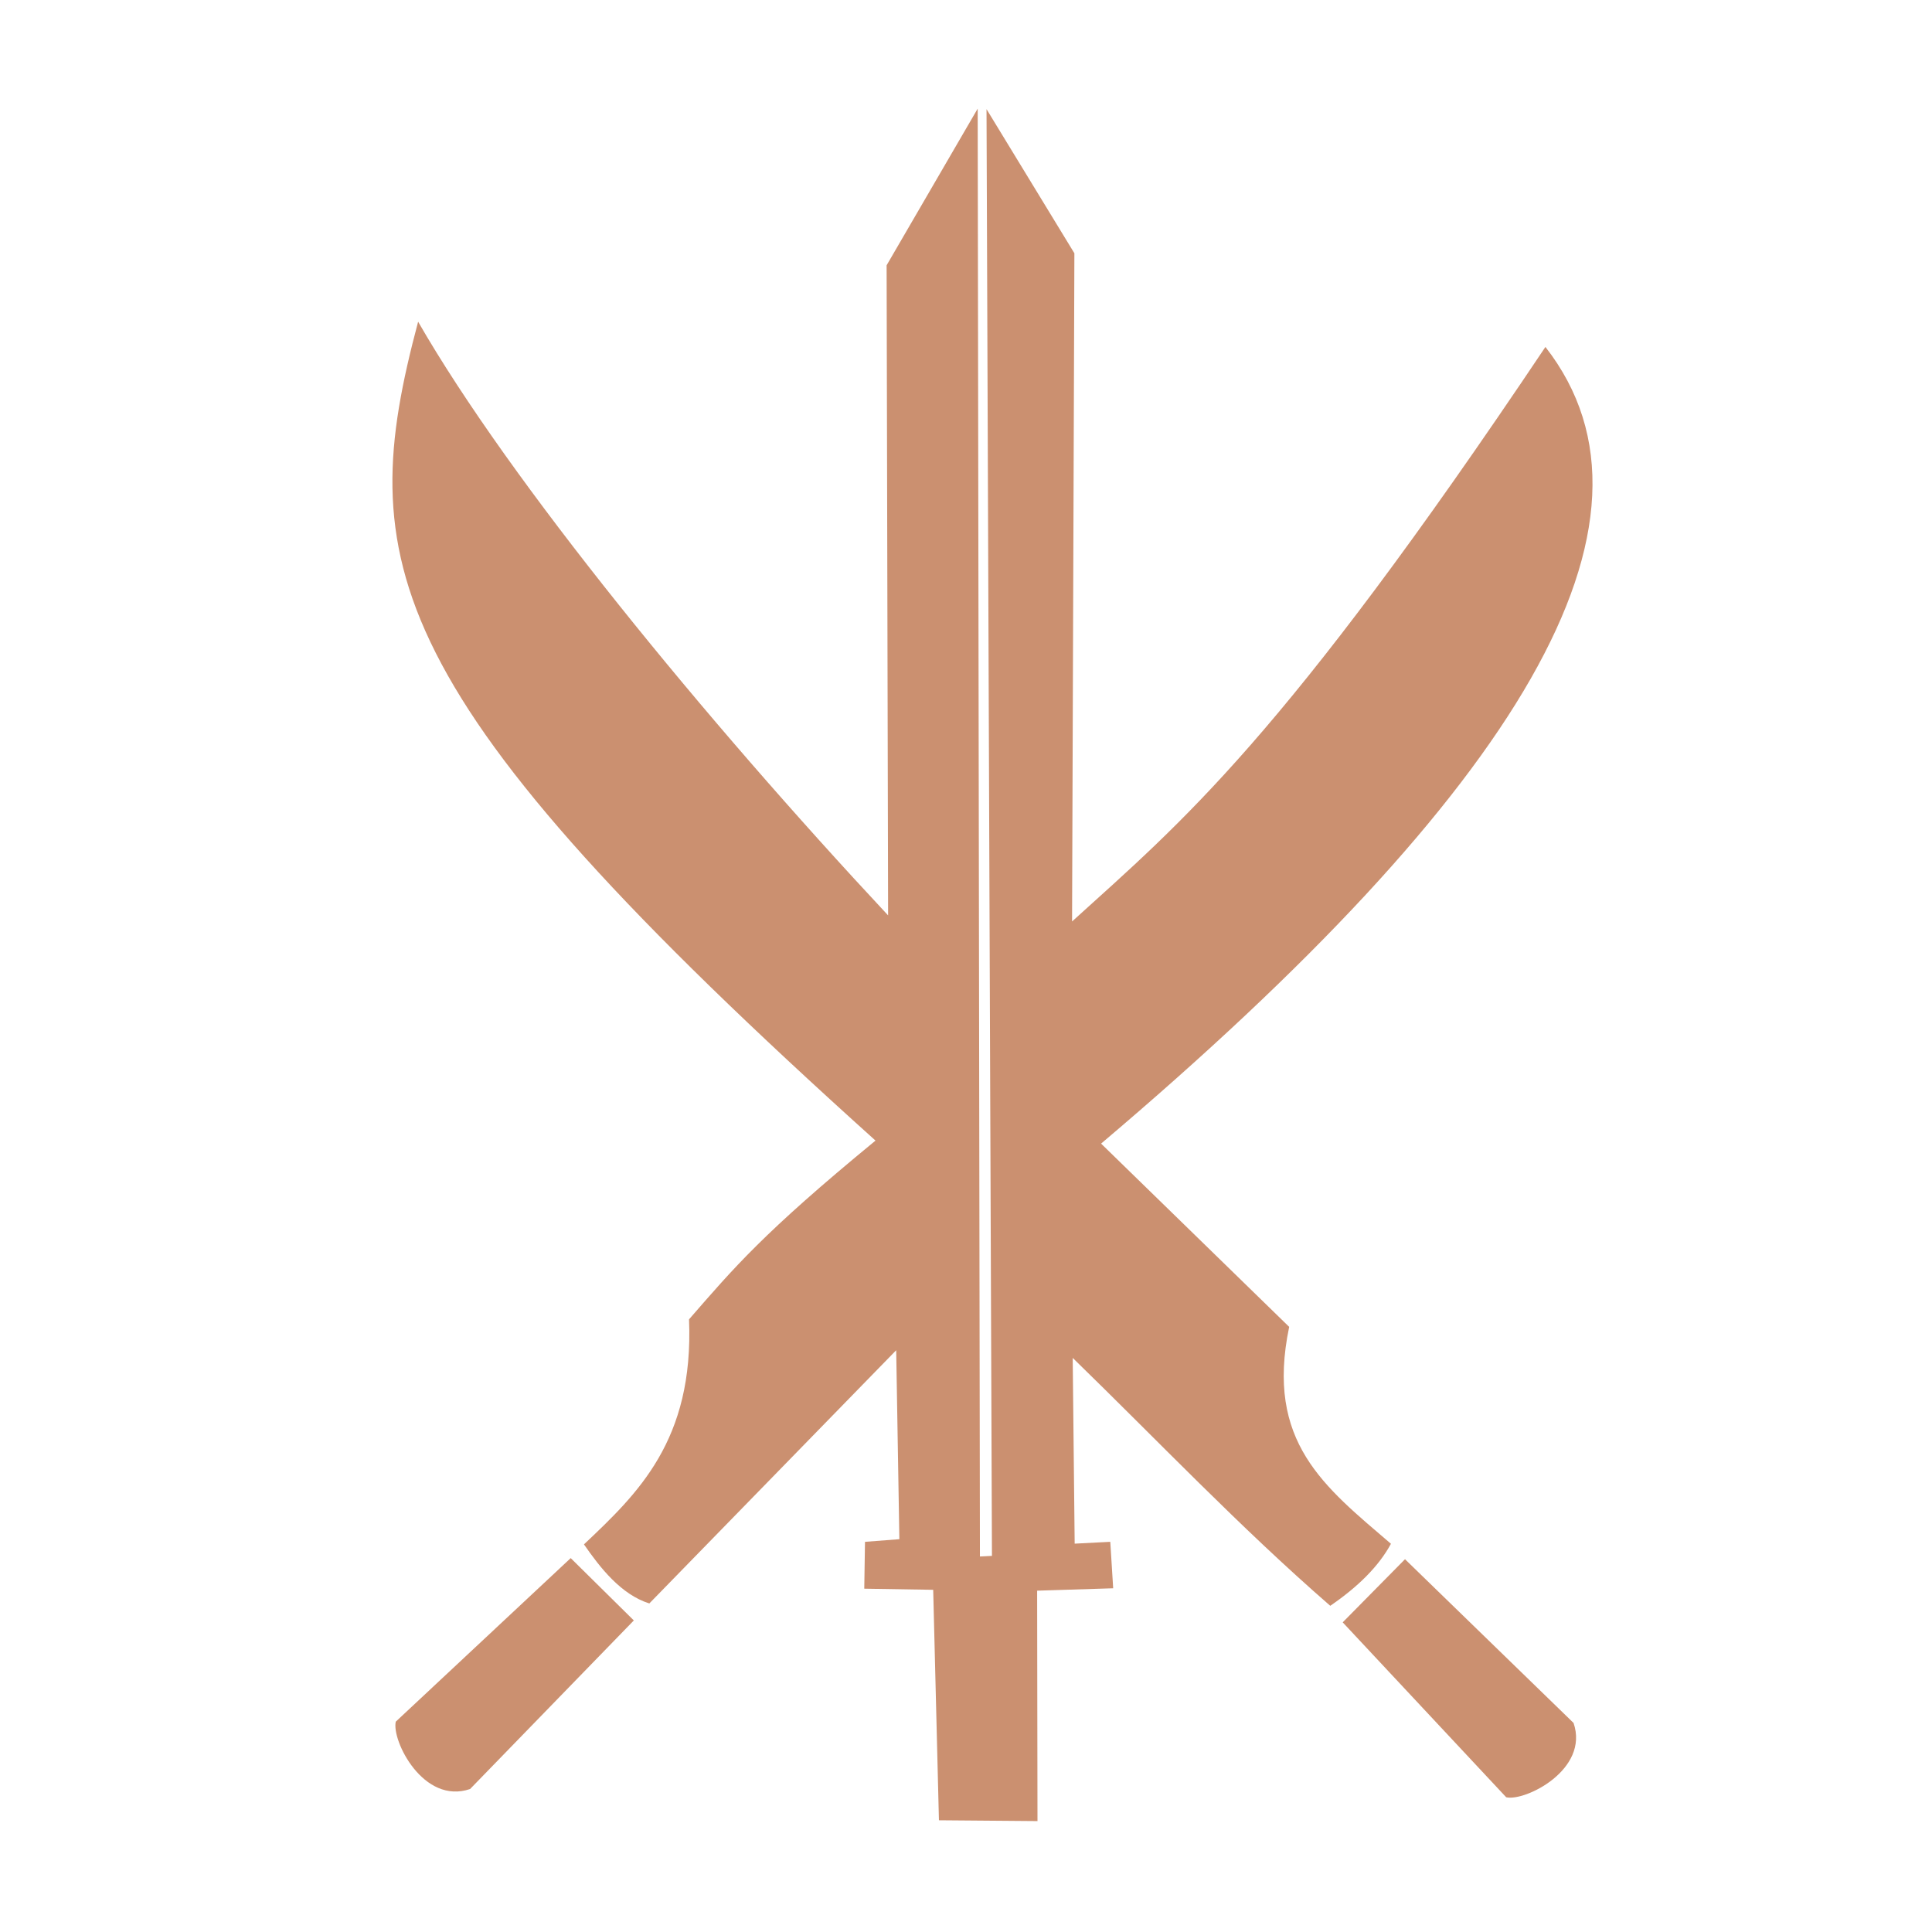
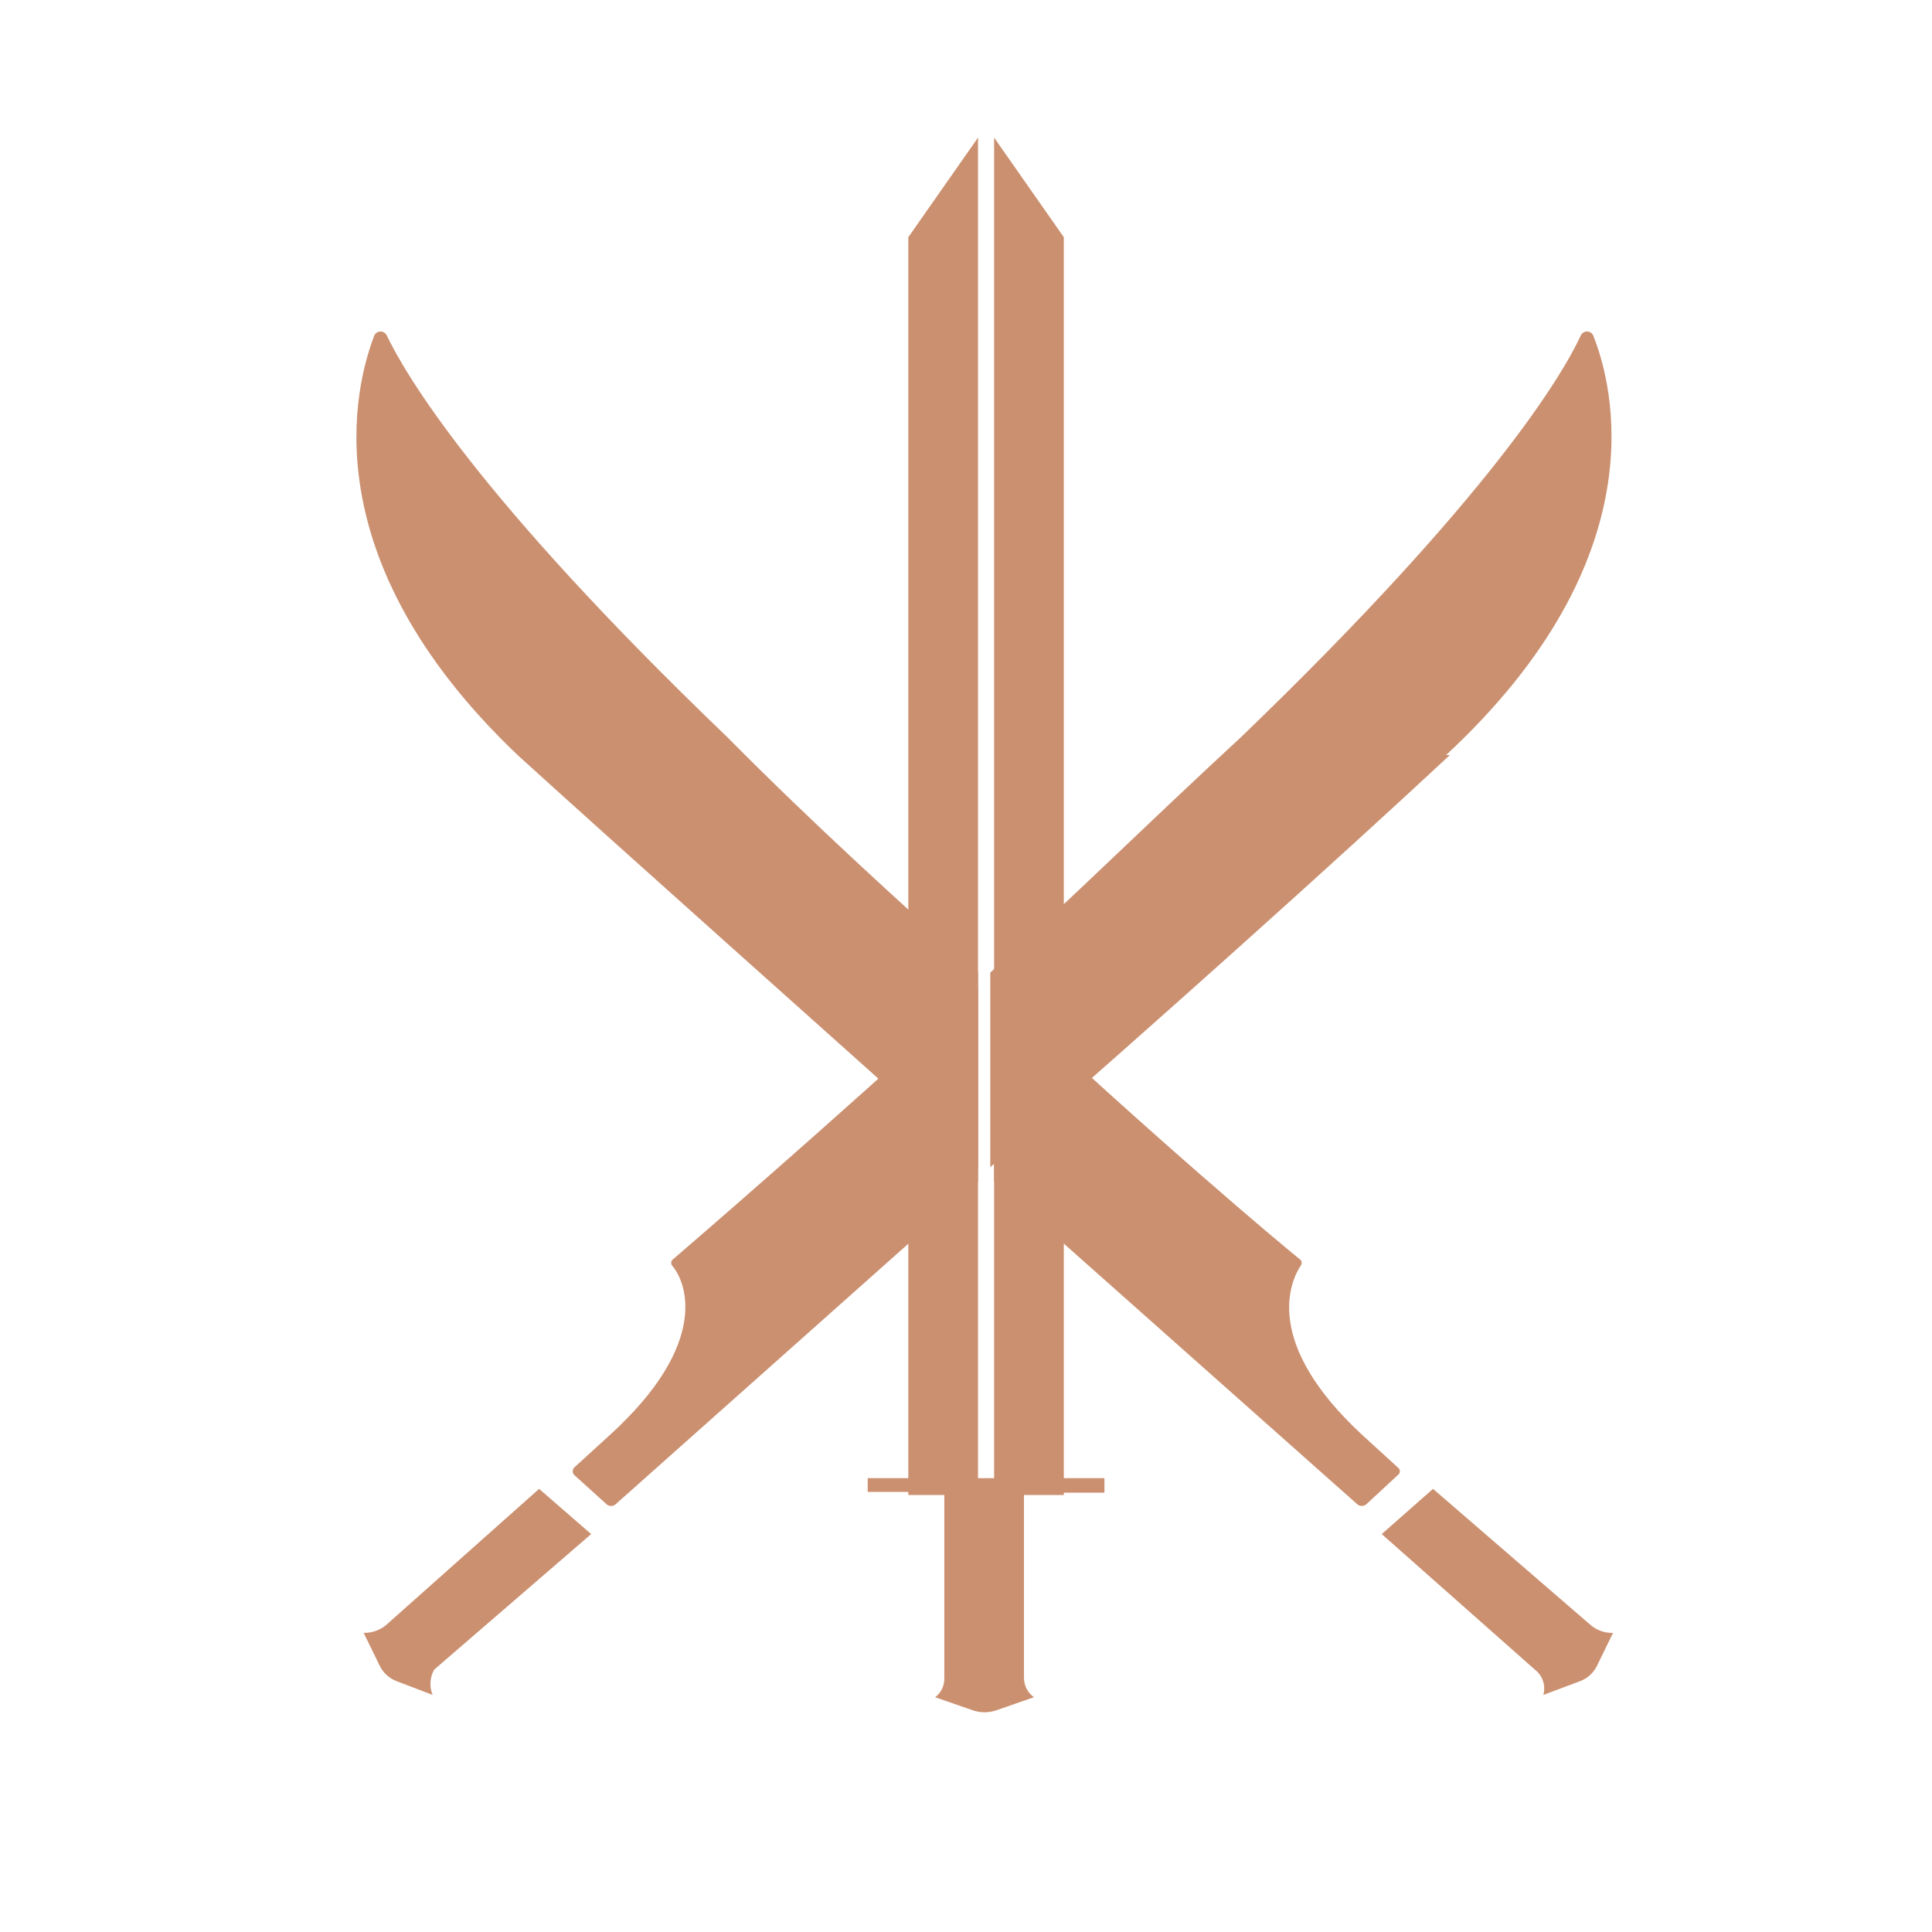
<svg xmlns="http://www.w3.org/2000/svg" width="100mm" height="100mm" viewBox="0 0 100 100" version="1.1" id="svg1643">
  <defs id="defs1640">
    <clipPath clipPathUnits="userSpaceOnUse" id="clipPath568">
      <path d="m 161.725,232.25 h 6.714 v 9 h -6.714 z" id="path566" />
    </clipPath>
+     <clipPath id="clip-path" transform="translate(-0.62 0)">
+       <rect class="cls-1" width="17.67" height="20.69" id="rect4" x="0" y="0" />
+     </clipPath>
  </defs>
  <g id="layer1">
-     <path id="path879" style="fill:#cb9070;fill-opacity:1;stroke:none;stroke-width:0.934px;stroke-linecap:butt;stroke-linejoin:miter;stroke-opacity:1" d="m 50.605,5.622 -4.714,8.11 0.077,33.648 c -9.5,-10.175 -19.57,-22.459 -24.326,-30.728 -3.311,12.437 -2.142,19.16 23.674,42.385 -5.844,4.804 -7.327,6.585 -9.652,9.252 0.257,6.278 -2.676,9.034 -5.438,11.648 0.827,1.196 1.916,2.597 3.383,3.057 l 12.778,-13.106 0.164,9.78 -1.779,0.137 -0.038,2.425 3.568,0.058 0.297,11.929 5.101,0.042 -0.018,-11.926 3.936,-0.124 -0.15,-2.405 -1.843,0.095 -0.102,-9.614 c 4.418,4.295 8.621,8.735 13.331,12.831 1.423,-0.974 2.505,-2.035 3.141,-3.21 -3.44,-2.954 -6.513,-5.26 -5.267,-11.227 L 56.992,59.193 C 78.568,40.929 87.056,27.022 79.991,17.958 66.316,38.372 61.155,42.553 55.49,47.695 l 0.12,-34.586 -4.548,-7.46 0.281,74.883 -0.622,0.032 z M 29.54,80.647 20.485,89.113 c -0.223,0.983 1.433,4.312 3.847,3.486 l 8.475,-8.725 z m 43.183,0.058 -3.225,3.267 8.464,9.055 c 0.983,0.222 4.312,-1.433 3.485,-3.847 z" />
+     <g id="Layer_2" data-name="Layer 2" style="fill:#cb9070;fill-opacity:1" transform="matrix(3.96489,0,0,3.96489,18.46696,7.123305)">
+       <g id="Layer_1-2" data-name="Layer 1" style="fill:#cb9070;fill-opacity:1">
+         <g class="cls-2" clip-path="url(#clip-path)" id="g29" style="fill:#cb9070;fill-opacity:1">
+           <path class="cls-3" d="M 5.45,7.82 C 6.62,9 7.73,10 8.73,10.9 v 2.55 C 6.59,11.53 4.25,9.45 2.73,8.07 0,5.48 0.6,3.23 0.85,2.58 a 0.09,0.09 0 0 1 0.16,0 c 0.24,0.5 1.16,2.09 4.44,5.24" transform="translate(-0.62)" id="path9" style="fill:#cb9070;fill-opacity:1" />
+           <path class="cls-3" d="m 14.21,17.46 -0.41,0.38 a 0.09,0.09 0 0 1 -0.12,0 L 8.94,13.63 V 11.1 c 2.14,2 3.69,3.3 4,3.55 a 0.06,0.06 0 0 1 0,0.08 c -0.13,0.2 -0.5,1 0.81,2.21 l 0.46,0.42 a 0.06,0.06 0 0 1 0,0.1" transform="translate(-0.62)" id="path11" style="fill:#cb9070;fill-opacity:1" />
+           <path class="cls-3" d="m 14,18.23 0.67,-0.59 2.06,1.78 a 0.43,0.43 0 0 0 0.29,0.1 v 0 l -0.21,0.43 a 0.4,0.4 0 0 1 -0.22,0.2 l -0.48,0.18 v 0 A 0.31,0.31 0 0 0 16,20 Z" transform="translate(-0.62)" id="path13" style="fill:#cb9070;fill-opacity:1" />
+           <path class="cls-3" d="m 8.73,11.1 v 2.53 L 4,17.84 a 0.09,0.09 0 0 1 -0.12,0 L 3.46,17.46 a 0.07,0.07 0 0 1 0,-0.1 l 0.46,-0.42 c 1.32,-1.2 1,-2 0.82,-2.21 a 0.06,0.06 0 0 1 0,-0.08 c 0.29,-0.25 1.85,-1.59 4,-3.55" transform="translate(-0.62)" id="path15" style="fill:#cb9070;fill-opacity:1" />
+           <path class="cls-3" d="m 14.89,8.06 c -1.47,1.37 -3.81,3.47 -6,5.38 V 10.9 c 1,-0.91 2.11,-2 3.28,-3.08 3.27,-3.15 4.2,-4.74 4.43,-5.24 a 0.09,0.09 0 0 1 0.16,0 c 0.26,0.65 0.86,2.9 -1.92,5.48" transform="translate(-0.62)" id="path17" style="fill:#cb9070;fill-opacity:1" />
+           <path class="cls-3" d="M 3.68,18.23 3,17.64 1,19.42 a 0.45,0.45 0 0 1 -0.29,0.1 v 0 l 0.21,0.43 a 0.4,0.4 0 0 0 0.22,0.2 l 0.47,0.18 v 0 A 0.38,0.38 0 0 1 1.63,20 Z" transform="translate(-0.62)" id="path19" style="fill:#cb9070;fill-opacity:1" />
+           <path class="cls-3" d="M 10.38,17.5 H 7.29 c 0,0 0,0 0,0 v 0.18 h 1 v 2.43 a 0.3,0.3 0 0 1 -0.12,0.25 v 0 l 0.49,0.17 a 0.47,0.47 0 0 0 0.31,0 l 0.49,-0.17 v 0 A 0.31,0.31 0 0 1 9.33,20.11 v -2.42 a 0.025,0 -180 0 0 0.05,0 h 1 c 0,0 0,0 0,0 v -0.18" transform="translate(-0.62)" id="path21" style="fill:#cb9070;fill-opacity:1" />
+           <path class="cls-3" d="M 8.94,13.63 8.73,13.44" transform="translate(-0.62)" id="path23" style="fill:#cb9070;fill-opacity:1" />
+           <polygon class="cls-3" points="7.2,1.3 7.2,17.72 8.11,17.72 8.11,0 " id="polygon25" style="fill:#cb9070;fill-opacity:1" />
+           <polygon class="cls-3" points="8.32,17.72 9.23,17.72 9.23,1.3 8.32,0 " id="polygon27" style="fill:#cb9070;fill-opacity:1" />
+         </g>
+       </g>
+     </g>
  </g>
</svg>
